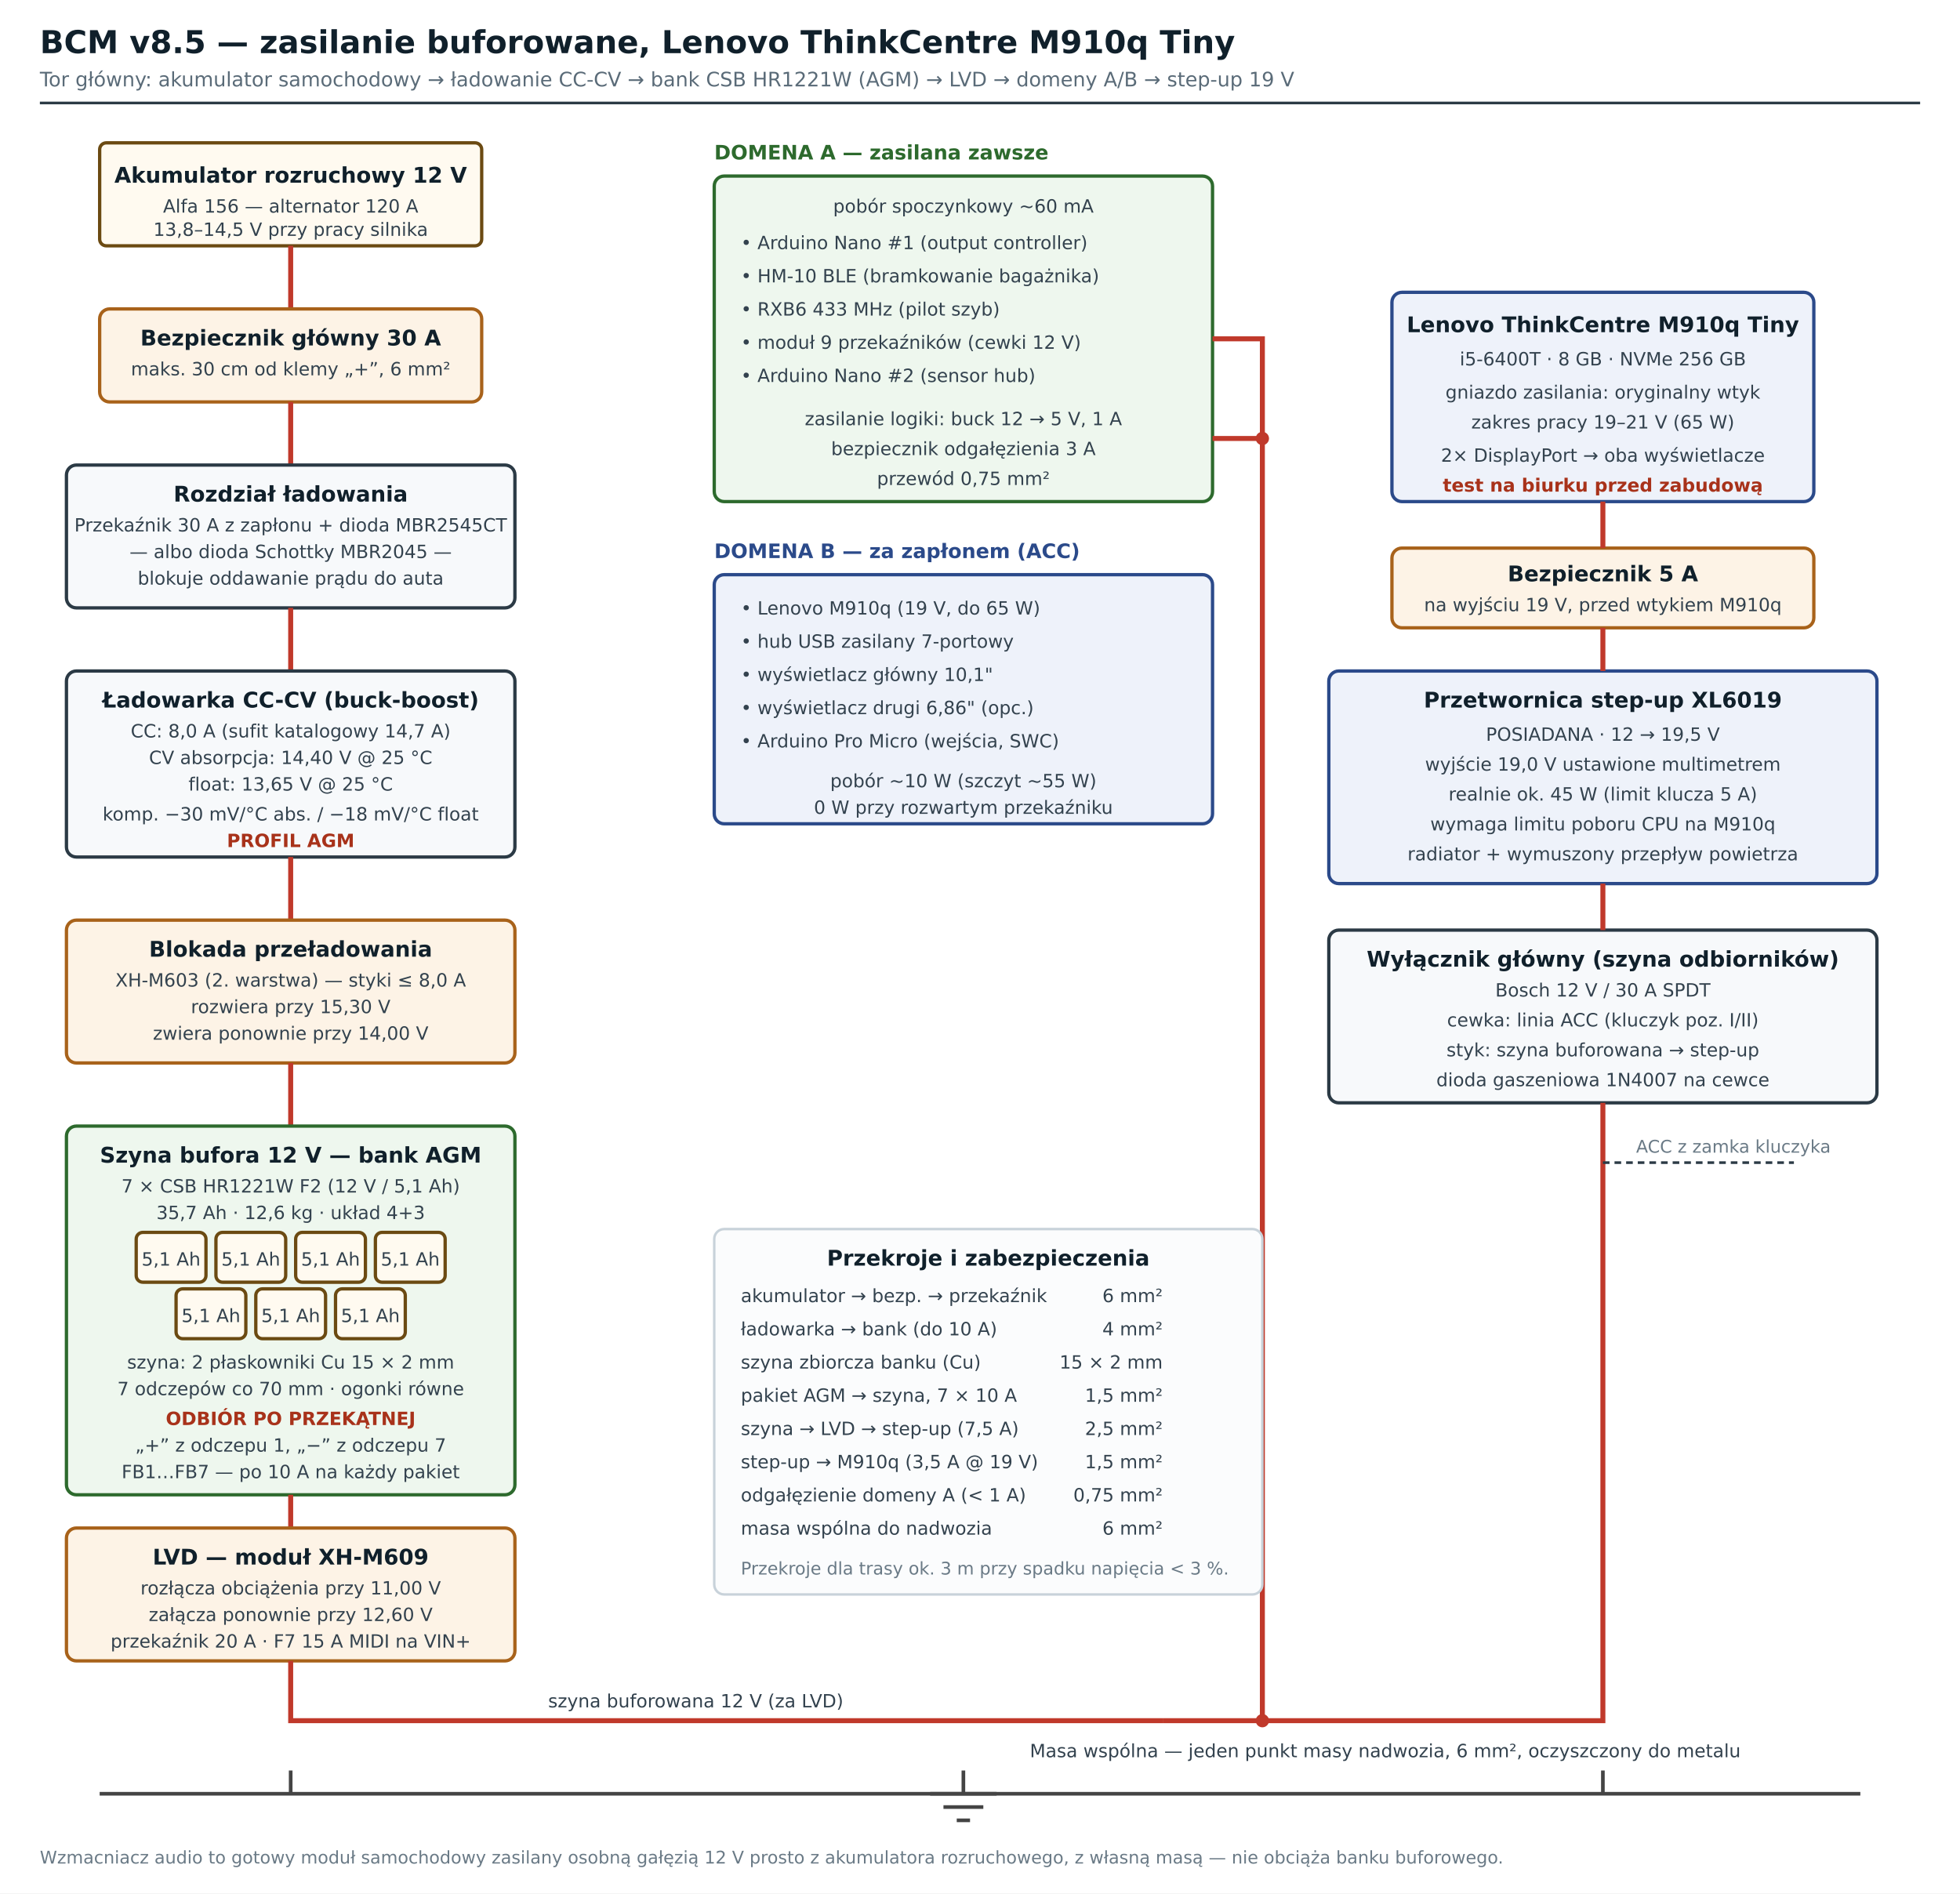
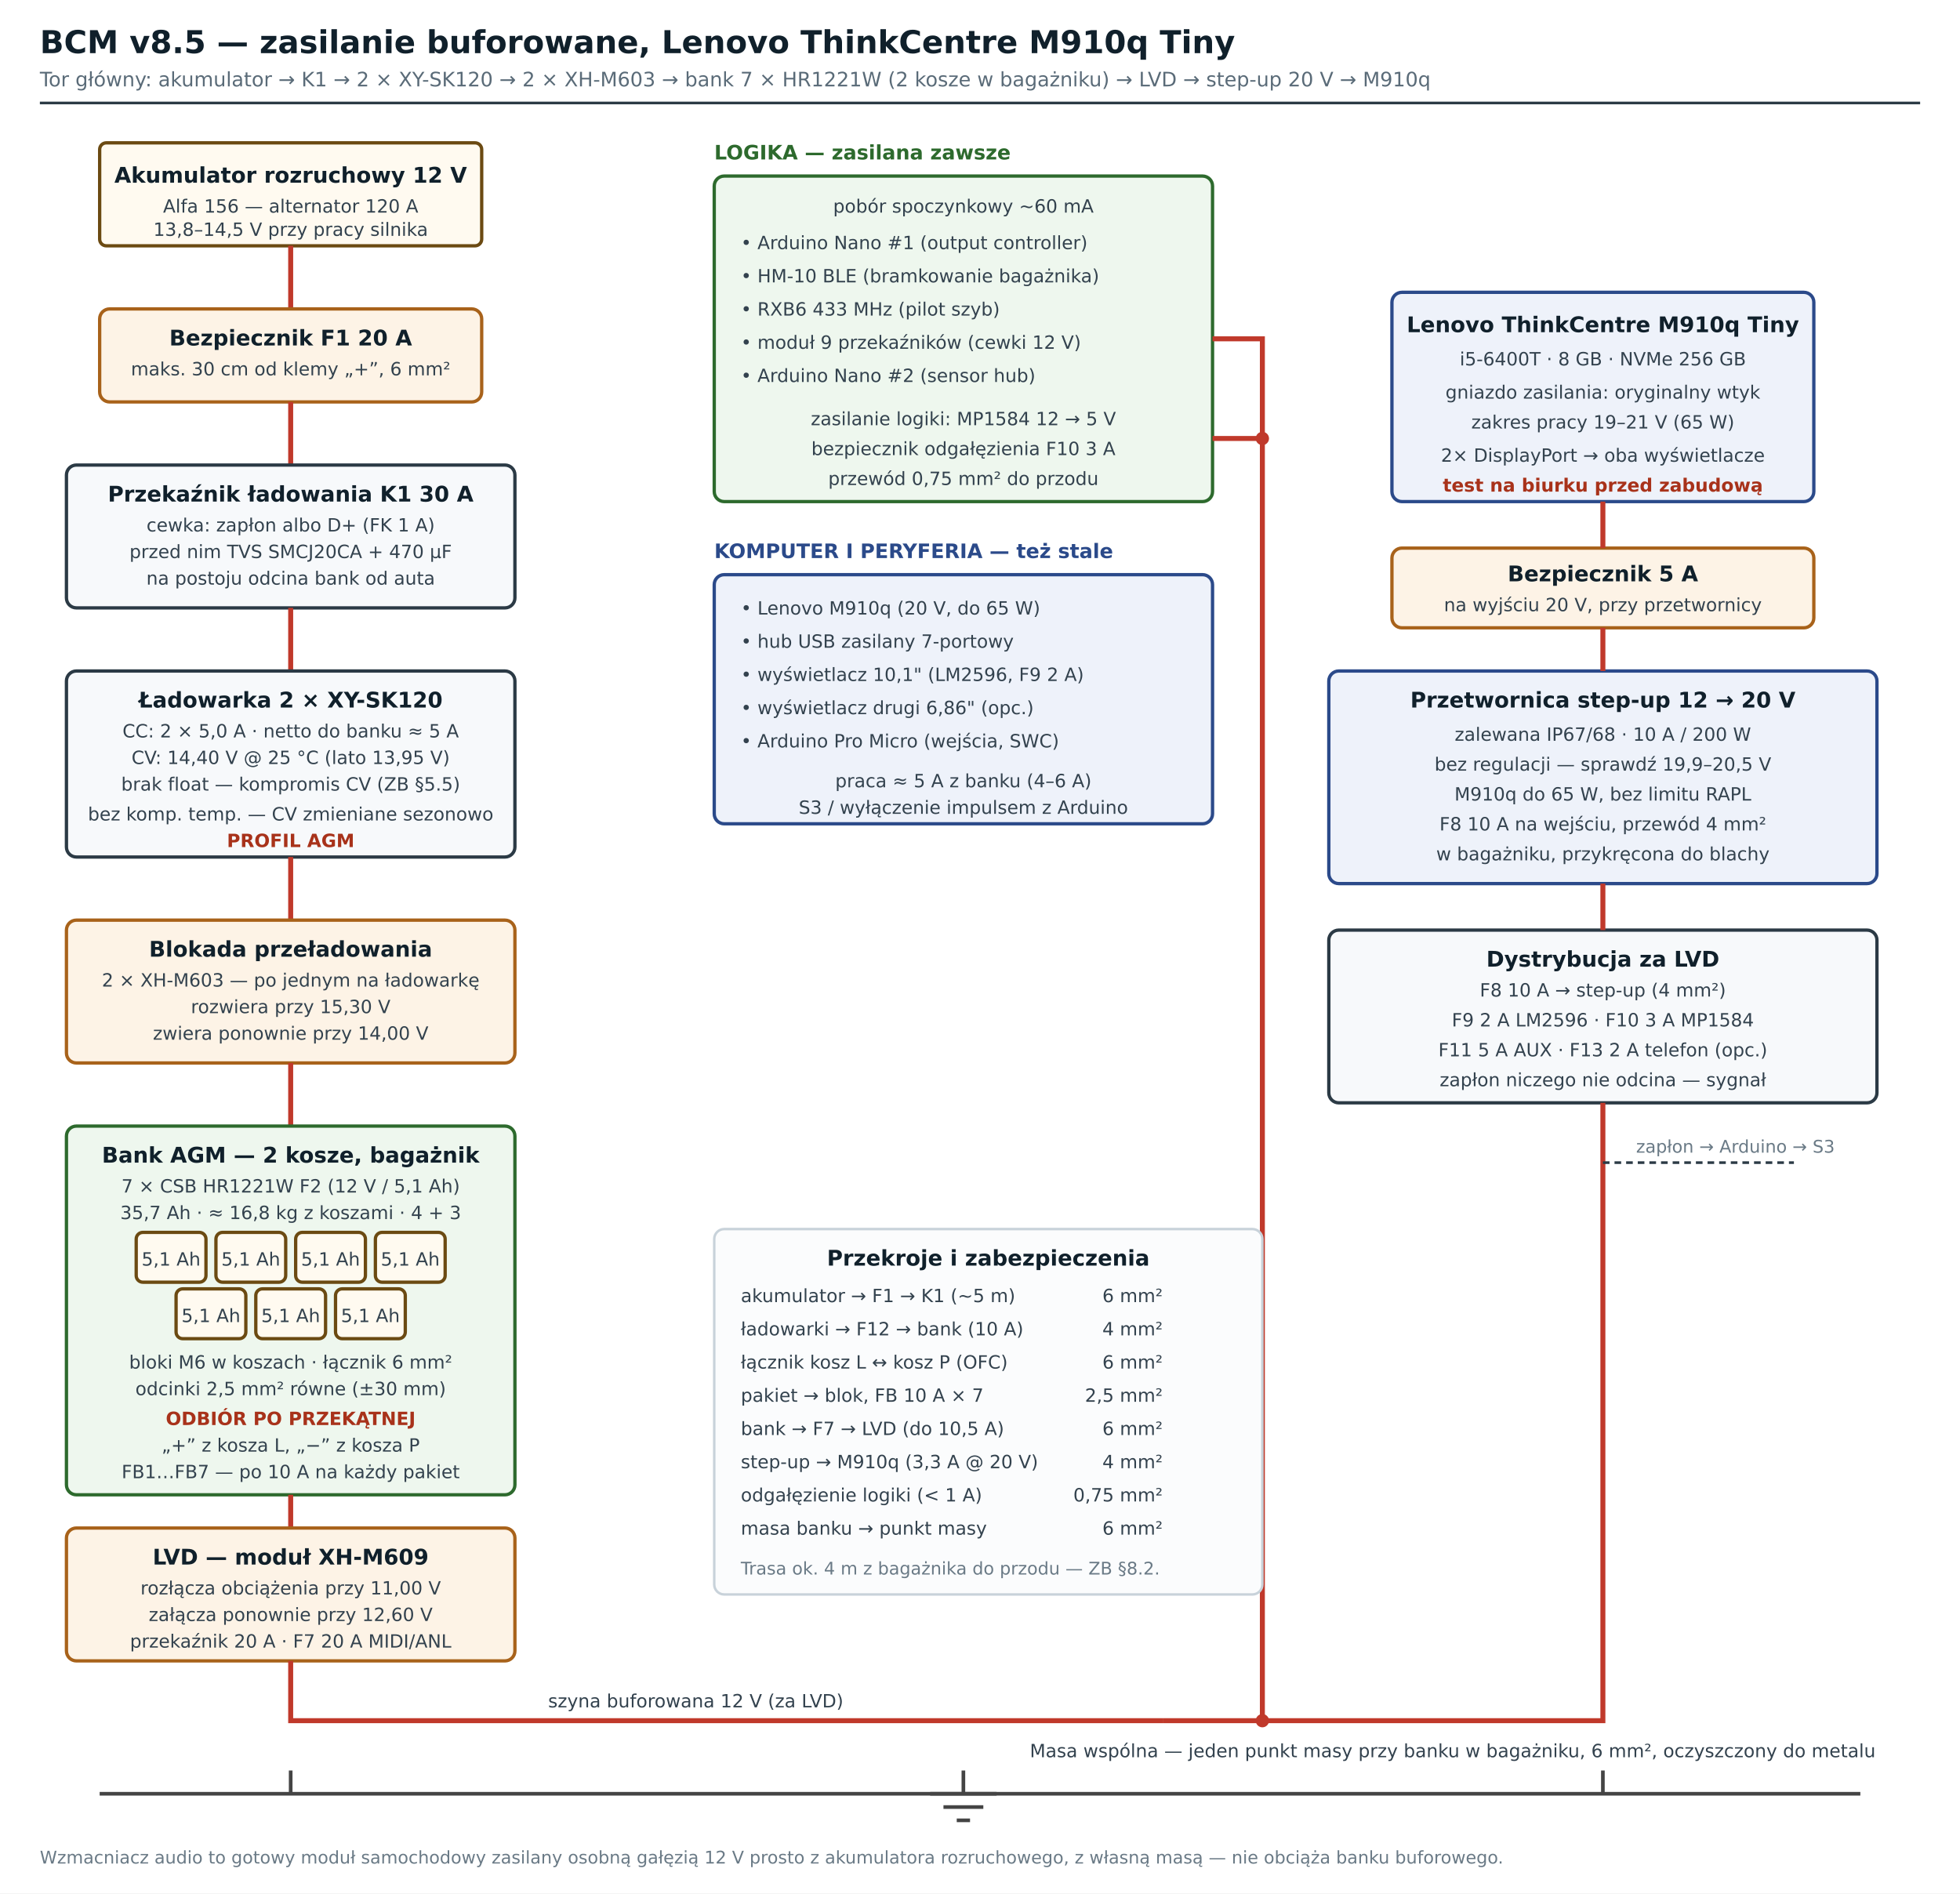
<svg xmlns="http://www.w3.org/2000/svg" width="1180" height="1140" viewBox="0 0 1180 1140" font-family="DejaVu Sans, Verdana, sans-serif">
  <style>
    .bg   { fill: #ffffff; }
    .box  { fill: #f7f9fb; stroke: #2b3a45; stroke-width: 2; rx: 6; }
    .boxA { fill: #eef7ee; stroke: #2d6a2d; stroke-width: 2; rx: 6; }
    .boxB { fill: #eef2fa; stroke: #2b4a8a; stroke-width: 2; rx: 6; }
    .boxW { fill: #fdf3e6; stroke: #a8621a; stroke-width: 2; rx: 6; }
    .batt { fill: #fffaf0; stroke: #6b4a12; stroke-width: 2; rx: 4; }
    .wire { stroke: #c0392b; stroke-width: 3; fill: none; }
    .wthin{ stroke: #2b3a45; stroke-width: 1.6; fill: none; }
    .gnd  { stroke: #444; stroke-width: 2.2; fill: none; }
    .ttl  { font-size: 19px; font-weight: bold; fill: #10202b; }
    .sub  { font-size: 12px; fill: #5a6b78; }
    .h    { font-size: 13px; font-weight: bold; fill: #10202b; text-anchor: middle; }
    .t    { font-size: 11px; fill: #33424e; text-anchor: middle; }
    .tl   { font-size: 11px; fill: #33424e; }
    .note { font-size: 10.5px; fill: #6a7a86; }
    .warn { font-size: 11px; font-weight: bold; fill: #a8321a; }
    .dom  { font-size: 12px; font-weight: bold; }
  </style>
  <rect class="bg" x="0" y="0" width="1180" height="1140" />
  <text class="ttl" x="24" y="32">BCM v8.5 — zasilanie buforowane, Lenovo ThinkCentre M910q Tiny</text>
-   <text class="sub" x="24" y="52">Tor główny: akumulator samochodowy → ładowanie CC-CV → bank CSB HR1221W (AGM) → LVD → domeny A/B → step-up 19 V</text>
+   <text class="sub" x="24" y="52">Tor główny: akumulator → K1 → 2 × XY-SK120 → 2 × XH-M603 → bank 7 × HR1221W (2 kosze w bagażniku) → LVD → step-up 20 V → M910q</text>
  <line class="wthin" x1="24" y1="62" x2="1156" y2="62" stroke="#c8d2da" />
  <rect class="batt" x="60" y="86" width="230" height="62" />
  <text class="h" x="175" y="110">Akumulator rozruchowy 12 V</text>
  <text class="t" x="175" y="128">Alfa 156 — alternator 120 A</text>
  <text class="t" x="175" y="142">13,8–14,5 V przy pracy silnika</text>
  <path class="wire" d="M175 148 L175 186" />
  <rect class="boxW" x="60" y="186" width="230" height="56" />
-   <text class="h" x="175" y="208">Bezpiecznik główny 30 A</text>
+   <text class="h" x="175" y="208">Bezpiecznik F1 20 A</text>
  <text class="t" x="175" y="226">maks. 30 cm od klemy „+”, 6 mm²</text>
  <path class="wire" d="M175 242 L175 280" />
  <rect class="box" x="40" y="280" width="270" height="86" />
-   <text class="h" x="175" y="302">Rozdział ładowania</text>
-   <text class="t" x="175" y="320">Przekaźnik 30 A z zapłonu + dioda MBR2545CT</text>
-   <text class="t" x="175" y="336">— albo dioda Schottky MBR2045 —</text>
-   <text class="t" x="175" y="352">blokuje oddawanie prądu do auta</text>
+   <text class="h" x="175" y="302">Przekaźnik ładowania K1 30 A</text>
+   <text class="t" x="175" y="320">cewka: zapłon albo D+ (FK 1 A)</text>
+   <text class="t" x="175" y="336">przed nim TVS SMCJ20CA + 470 µF</text>
+   <text class="t" x="175" y="352">na postoju odcina bank od auta</text>
  <path class="wire" d="M175 366 L175 404" />
  <rect class="box" x="40" y="404" width="270" height="112" />
-   <text class="h" x="175" y="426">Ładowarka CC-CV (buck-boost)</text>
-   <text class="t" x="175" y="444">CC: 8,0 A  (sufit katalogowy 14,7 A)</text>
-   <text class="t" x="175" y="460">CV absorpcja: 14,40 V @ 25 °C</text>
-   <text class="t" x="175" y="476">float: 13,65 V @ 25 °C</text>
-   <text class="t" x="175" y="494">komp. −30 mV/°C abs. / −18 mV/°C float</text>
+   <text class="h" x="175" y="426">Ładowarka 2 × XY-SK120</text>
+   <text class="t" x="175" y="444">CC: 2 × 5,0 A · netto do banku ≈ 5 A</text>
+   <text class="t" x="175" y="460">CV: 14,40 V @ 25 °C (lato 13,95 V)</text>
+   <text class="t" x="175" y="476">brak float — kompromis CV (ZB §5.5)</text>
+   <text class="t" x="175" y="494">bez komp. temp. — CV zmieniane sezonowo</text>
  <text class="warn" x="175" y="510" text-anchor="middle">PROFIL AGM</text>
  <path class="wire" d="M175 516 L175 554" />
  <rect class="boxW" x="40" y="554" width="270" height="86" />
  <text class="h" x="175" y="576">Blokada przeładowania</text>
-   <text class="t" x="175" y="594">XH-M603 (2. warstwa) — styki ≤ 8,0 A</text>
+   <text class="t" x="175" y="594">2 × XH-M603 — po jednym na ładowarkę</text>
  <text class="t" x="175" y="610">rozwiera przy 15,30 V</text>
  <text class="t" x="175" y="626">zwiera ponownie przy 14,00 V</text>
  <path class="wire" d="M175 640 L175 678" />
  <rect class="boxA" x="40" y="678" width="270" height="222" />
-   <text class="h" x="175" y="700">Szyna bufora 12 V — bank AGM</text>
+   <text class="h" x="175" y="700">Bank AGM — 2 kosze, bagażnik</text>
  <text class="t" x="175" y="718">7 × CSB HR1221W F2 (12 V / 5,1 Ah)</text>
-   <text class="t" x="175" y="734">35,7 Ah · 12,6 kg · układ 4+3</text>
+   <text class="t" x="175" y="734">35,7 Ah · ≈ 16,8 kg z koszami · 4 + 3</text>
  <g>
    <rect class="batt" x="82" y="742" width="42" height="30" />
    <text class="t" x="103" y="762">5,1 Ah</text>
    <rect class="batt" x="130" y="742" width="42" height="30" />
    <text class="t" x="151" y="762">5,1 Ah</text>
    <rect class="batt" x="178" y="742" width="42" height="30" />
    <text class="t" x="199" y="762">5,1 Ah</text>
    <rect class="batt" x="226" y="742" width="42" height="30" />
    <text class="t" x="247" y="762">5,1 Ah</text>
    <rect class="batt" x="106" y="776" width="42" height="30" />
    <text class="t" x="127" y="796">5,1 Ah</text>
    <rect class="batt" x="154" y="776" width="42" height="30" />
    <text class="t" x="175" y="796">5,1 Ah</text>
    <rect class="batt" x="202" y="776" width="42" height="30" />
    <text class="t" x="223" y="796">5,1 Ah</text>
  </g>
-   <text class="t" x="175" y="824">szyna: 2 płaskowniki Cu 15 × 2 mm</text>
-   <text class="t" x="175" y="840">7 odczepów co 70 mm · ogonki równe</text>
+   <text class="t" x="175" y="824">bloki M6 w koszach · łącznik 6 mm²</text>
+   <text class="t" x="175" y="840">odcinki 2,5 mm² równe (±30 mm)</text>
  <text class="warn" x="175" y="858" text-anchor="middle">ODBIÓR PO PRZEKĄTNEJ</text>
-   <text class="t" x="175" y="874">„+” z odczepu 1, „−” z odczepu 7</text>
+   <text class="t" x="175" y="874">„+” z kosza L, „−” z kosza P</text>
  <text class="t" x="175" y="890">FB1…FB7 — po 10 A na każdy pakiet</text>
  <path class="wire" d="M175 900 L175 920" />
  <rect class="boxW" x="40" y="920" width="270" height="80" />
  <text class="h" x="175" y="942">LVD — moduł XH-M609</text>
  <text class="t" x="175" y="960">rozłącza obciążenia przy 11,00 V</text>
  <text class="t" x="175" y="976">załącza ponownie przy 12,60 V</text>
-   <text class="t" x="175" y="992">przekaźnik 20 A · F7 15 A MIDI na VIN+</text>
+   <text class="t" x="175" y="992">przekaźnik 20 A · F7 20 A MIDI/ANL</text>
  <path class="wire" d="M175 1000 L175 1036 L700 1036" />
  <text class="tl" x="330" y="1028">szyna buforowana 12 V (za LVD)</text>
-   <text class="dom" x="430" y="96" fill="#2d6a2d">DOMENA A — zasilana zawsze</text>
+   <text class="dom" x="430" y="96" fill="#2d6a2d">LOGIKA — zasilana zawsze</text>
  <rect class="boxA" x="430" y="106" width="300" height="196" />
  <text class="t" x="580" y="128">pobór spoczynkowy ~60 mA</text>
  <text class="tl" x="446" y="150">• Arduino Nano #1 (output controller)</text>
  <text class="tl" x="446" y="170">• HM-10 BLE (bramkowanie bagażnika)</text>
  <text class="tl" x="446" y="190">• RXB6 433 MHz (pilot szyb)</text>
  <text class="tl" x="446" y="210">• moduł 9 przekaźników (cewki 12 V)</text>
  <text class="tl" x="446" y="230">• Arduino Nano #2 (sensor hub)</text>
-   <text class="t" x="580" y="256">zasilanie logiki: buck 12 → 5 V, 1 A</text>
-   <text class="t" x="580" y="274">bezpiecznik odgałęzienia 3 A</text>
-   <text class="t" x="580" y="292">przewód 0,75 mm²</text>
-   <text class="dom" x="430" y="336" fill="#2b4a8a">DOMENA B — za zapłonem (ACC)</text>
+   <text class="t" x="580" y="256">zasilanie logiki: MP1584 12 → 5 V</text>
+   <text class="t" x="580" y="274">bezpiecznik odgałęzienia F10 3 A</text>
+   <text class="t" x="580" y="292">przewód 0,75 mm² do przodu</text>
+   <text class="dom" x="430" y="336" fill="#2b4a8a">KOMPUTER I PERYFERIA — też stale</text>
  <rect class="boxB" x="430" y="346" width="300" height="150" />
-   <text class="tl" x="446" y="370">• Lenovo M910q (19 V, do 65 W)</text>
+   <text class="tl" x="446" y="370">• Lenovo M910q (20 V, do 65 W)</text>
  <text class="tl" x="446" y="390">• hub USB zasilany 7-portowy</text>
-   <text class="tl" x="446" y="410">• wyświetlacz główny 10,1"</text>
+   <text class="tl" x="446" y="410">• wyświetlacz 10,1" (LM2596, F9 2 A)</text>
  <text class="tl" x="446" y="430">• wyświetlacz drugi 6,86" (opc.)</text>
  <text class="tl" x="446" y="450">• Arduino Pro Micro (wejścia, SWC)</text>
-   <text class="t" x="580" y="474">pobór ~10 W (szczyt ~55 W)</text>
-   <text class="t" x="580" y="490">0 W przy rozwartym przekaźniku</text>
+   <text class="t" x="580" y="474">praca ≈ 5 A z banku (4–6 A)</text>
+   <text class="t" x="580" y="490">S3 / wyłączenie impulsem z Arduino</text>
  <path class="wire" d="M700 1036 L760 1036 L760 264 L730 264" />
  <path class="wire" d="M760 264 L760 204 L730 204" />
  <circle cx="760" cy="264" r="4" fill="#c0392b" />
  <rect class="box" x="800" y="560" width="330" height="104" />
-   <text class="h" x="965" y="582">Wyłącznik główny (szyna odbiorników)</text>
-   <text class="t" x="965" y="600">Bosch 12 V / 30 A SPDT</text>
-   <text class="t" x="965" y="618">cewka: linia ACC (kluczyk poz. I/II)</text>
-   <text class="t" x="965" y="636">styk: szyna buforowana → step-up</text>
-   <text class="t" x="965" y="654">dioda gaszeniowa 1N4007 na cewce</text>
+   <text class="h" x="965" y="582">Dystrybucja za LVD</text>
+   <text class="t" x="965" y="600">F8 10 A → step-up (4 mm²)</text>
+   <text class="t" x="965" y="618">F9 2 A LM2596 · F10 3 A MP1584</text>
+   <text class="t" x="965" y="636">F11 5 A AUX · F13 2 A telefon (opc.)</text>
+   <text class="t" x="965" y="654">zapłon niczego nie odcina — sygnał</text>
  <path class="wire" d="M760 1036 L965 1036 L965 664" />
  <circle cx="760" cy="1036" r="4" fill="#c0392b" />
  <path class="wthin" d="M965 700 L1080 700" stroke-dasharray="4 3" />
-   <text class="note" x="985" y="694">ACC z zamka kluczyka</text>
+   <text class="note" x="985" y="694">zapłon → Arduino → S3</text>
  <rect class="boxB" x="800" y="404" width="330" height="128" />
-   <text class="h" x="965" y="426">Przetwornica step-up XL6019</text>
-   <text class="t" x="965" y="446">POSIADANA · 12 → 19,5 V</text>
-   <text class="t" x="965" y="464">wyjście 19,0 V ustawione multimetrem</text>
-   <text class="t" x="965" y="482">realnie ok. 45 W (limit klucza 5 A)</text>
-   <text class="t" x="965" y="500">wymaga limitu poboru CPU na M910q</text>
-   <text class="t" x="965" y="518">radiator + wymuszony przepływ powietrza</text>
+   <text class="h" x="965" y="426">Przetwornica step-up 12 → 20 V</text>
+   <text class="t" x="965" y="446">zalewana IP67/68 · 10 A / 200 W</text>
+   <text class="t" x="965" y="464">bez regulacji — sprawdź 19,9–20,5 V</text>
+   <text class="t" x="965" y="482">M910q do 65 W, bez limitu RAPL</text>
+   <text class="t" x="965" y="500">F8 10 A na wejściu, przewód 4 mm²</text>
+   <text class="t" x="965" y="518">w bagażniku, przykręcona do blachy</text>
  <path class="wire" d="M965 560 L965 532" />
  <rect class="boxW" x="838" y="330" width="254" height="48" />
  <text class="h" x="965" y="350">Bezpiecznik 5 A</text>
-   <text class="t" x="965" y="368">na wyjściu 19 V, przed wtykiem M910q</text>
+   <text class="t" x="965" y="368">na wyjściu 20 V, przy przetwornicy</text>
  <path class="wire" d="M965 404 L965 378" />
  <rect class="boxB" x="838" y="176" width="254" height="126" />
  <text class="h" x="965" y="200">Lenovo ThinkCentre M910q Tiny</text>
  <text class="t" x="965" y="220">i5-6400T · 8 GB · NVMe 256 GB</text>
  <text class="t" x="965" y="240">gniazdo zasilania: oryginalny wtyk</text>
  <text class="t" x="965" y="258">zakres pracy 19–21 V (65 W)</text>
  <text class="t" x="965" y="278">2× DisplayPort → oba wyświetlacze</text>
  <text class="warn" x="965" y="296" text-anchor="middle">test na biurku przed zabudową</text>
  <path class="wire" d="M965 330 L965 302" />
  <path class="gnd" d="M60 1080 L1120 1080" />
  <path class="gnd" d="M175 1066 L175 1080" />
  <path class="gnd" d="M580 1066 L580 1080" />
  <path class="gnd" d="M965 1066 L965 1080" />
  <path class="gnd" d="M560 1080 L600 1080 M568 1088 L592 1088 M576 1096 L584 1096" />
-   <text class="tl" x="620" y="1058">Masa wspólna — jeden punkt masy nadwozia, 6 mm², oczyszczony do metalu</text>
+   <text class="tl" x="620" y="1058">Masa wspólna — jeden punkt masy przy banku w bagażniku, 6 mm², oczyszczony do metalu</text>
  <rect x="430" y="740" width="330" height="220" fill="#fbfcfd" stroke="#c8d2da" stroke-width="1.5" rx="6" />
  <text class="h" x="595" y="762">Przekroje i zabezpieczenia</text>
-   <text class="tl" x="446" y="784">akumulator → bezp. → przekaźnik</text>
+   <text class="tl" x="446" y="784">akumulator → F1 → K1 (~5 m)</text>
  <text class="tl" x="700" y="784" text-anchor="end">6 mm²</text>
-   <text class="tl" x="446" y="804">ładowarka → bank (do 10 A)</text>
+   <text class="tl" x="446" y="804">ładowarki → F12 → bank (10 A)</text>
  <text class="tl" x="700" y="804" text-anchor="end">4 mm²</text>
-   <text class="tl" x="446" y="824">szyna zbiorcza banku (Cu)</text>
-   <text class="tl" x="700" y="824" text-anchor="end">15 × 2 mm</text>
-   <text class="tl" x="446" y="844">pakiet AGM → szyna, 7 × 10 A</text>
-   <text class="tl" x="700" y="844" text-anchor="end">1,5 mm²</text>
-   <text class="tl" x="446" y="864">szyna → LVD → step-up (7,5 A)</text>
-   <text class="tl" x="700" y="864" text-anchor="end">2,5 mm²</text>
-   <text class="tl" x="446" y="884">step-up → M910q (3,5 A @ 19 V)</text>
-   <text class="tl" x="700" y="884" text-anchor="end">1,5 mm²</text>
-   <text class="tl" x="446" y="904">odgałęzienie domeny A (&lt; 1 A)</text>
+   <text class="tl" x="446" y="824">łącznik kosz L ↔ kosz P (OFC)</text>
+   <text class="tl" x="700" y="824" text-anchor="end">6 mm²</text>
+   <text class="tl" x="446" y="844">pakiet → blok, FB 10 A × 7</text>
+   <text class="tl" x="700" y="844" text-anchor="end">2,5 mm²</text>
+   <text class="tl" x="446" y="864">bank → F7 → LVD (do 10,5 A)</text>
+   <text class="tl" x="700" y="864" text-anchor="end">6 mm²</text>
+   <text class="tl" x="446" y="884">step-up → M910q (3,3 A @ 20 V)</text>
+   <text class="tl" x="700" y="884" text-anchor="end">4 mm²</text>
+   <text class="tl" x="446" y="904">odgałęzienie logiki (&lt; 1 A)</text>
  <text class="tl" x="700" y="904" text-anchor="end">0,75 mm²</text>
-   <text class="tl" x="446" y="924">masa wspólna do nadwozia</text>
+   <text class="tl" x="446" y="924">masa banku → punkt masy</text>
  <text class="tl" x="700" y="924" text-anchor="end">6 mm²</text>
-   <text class="note" x="446" y="948">Przekroje dla trasy ok. 3 m przy spadku napięcia &lt; 3 %.</text>
+   <text class="note" x="446" y="948">Trasa ok. 4 m z bagażnika do przodu — ZB §8.2.</text>
  <text class="note" x="24" y="1122">Wzmacniacz audio to gotowy moduł samochodowy zasilany osobną gałęzią 12 V prosto z akumulatora rozruchowego, z własną masą — nie obciąża banku buforowego.</text>
</svg>
